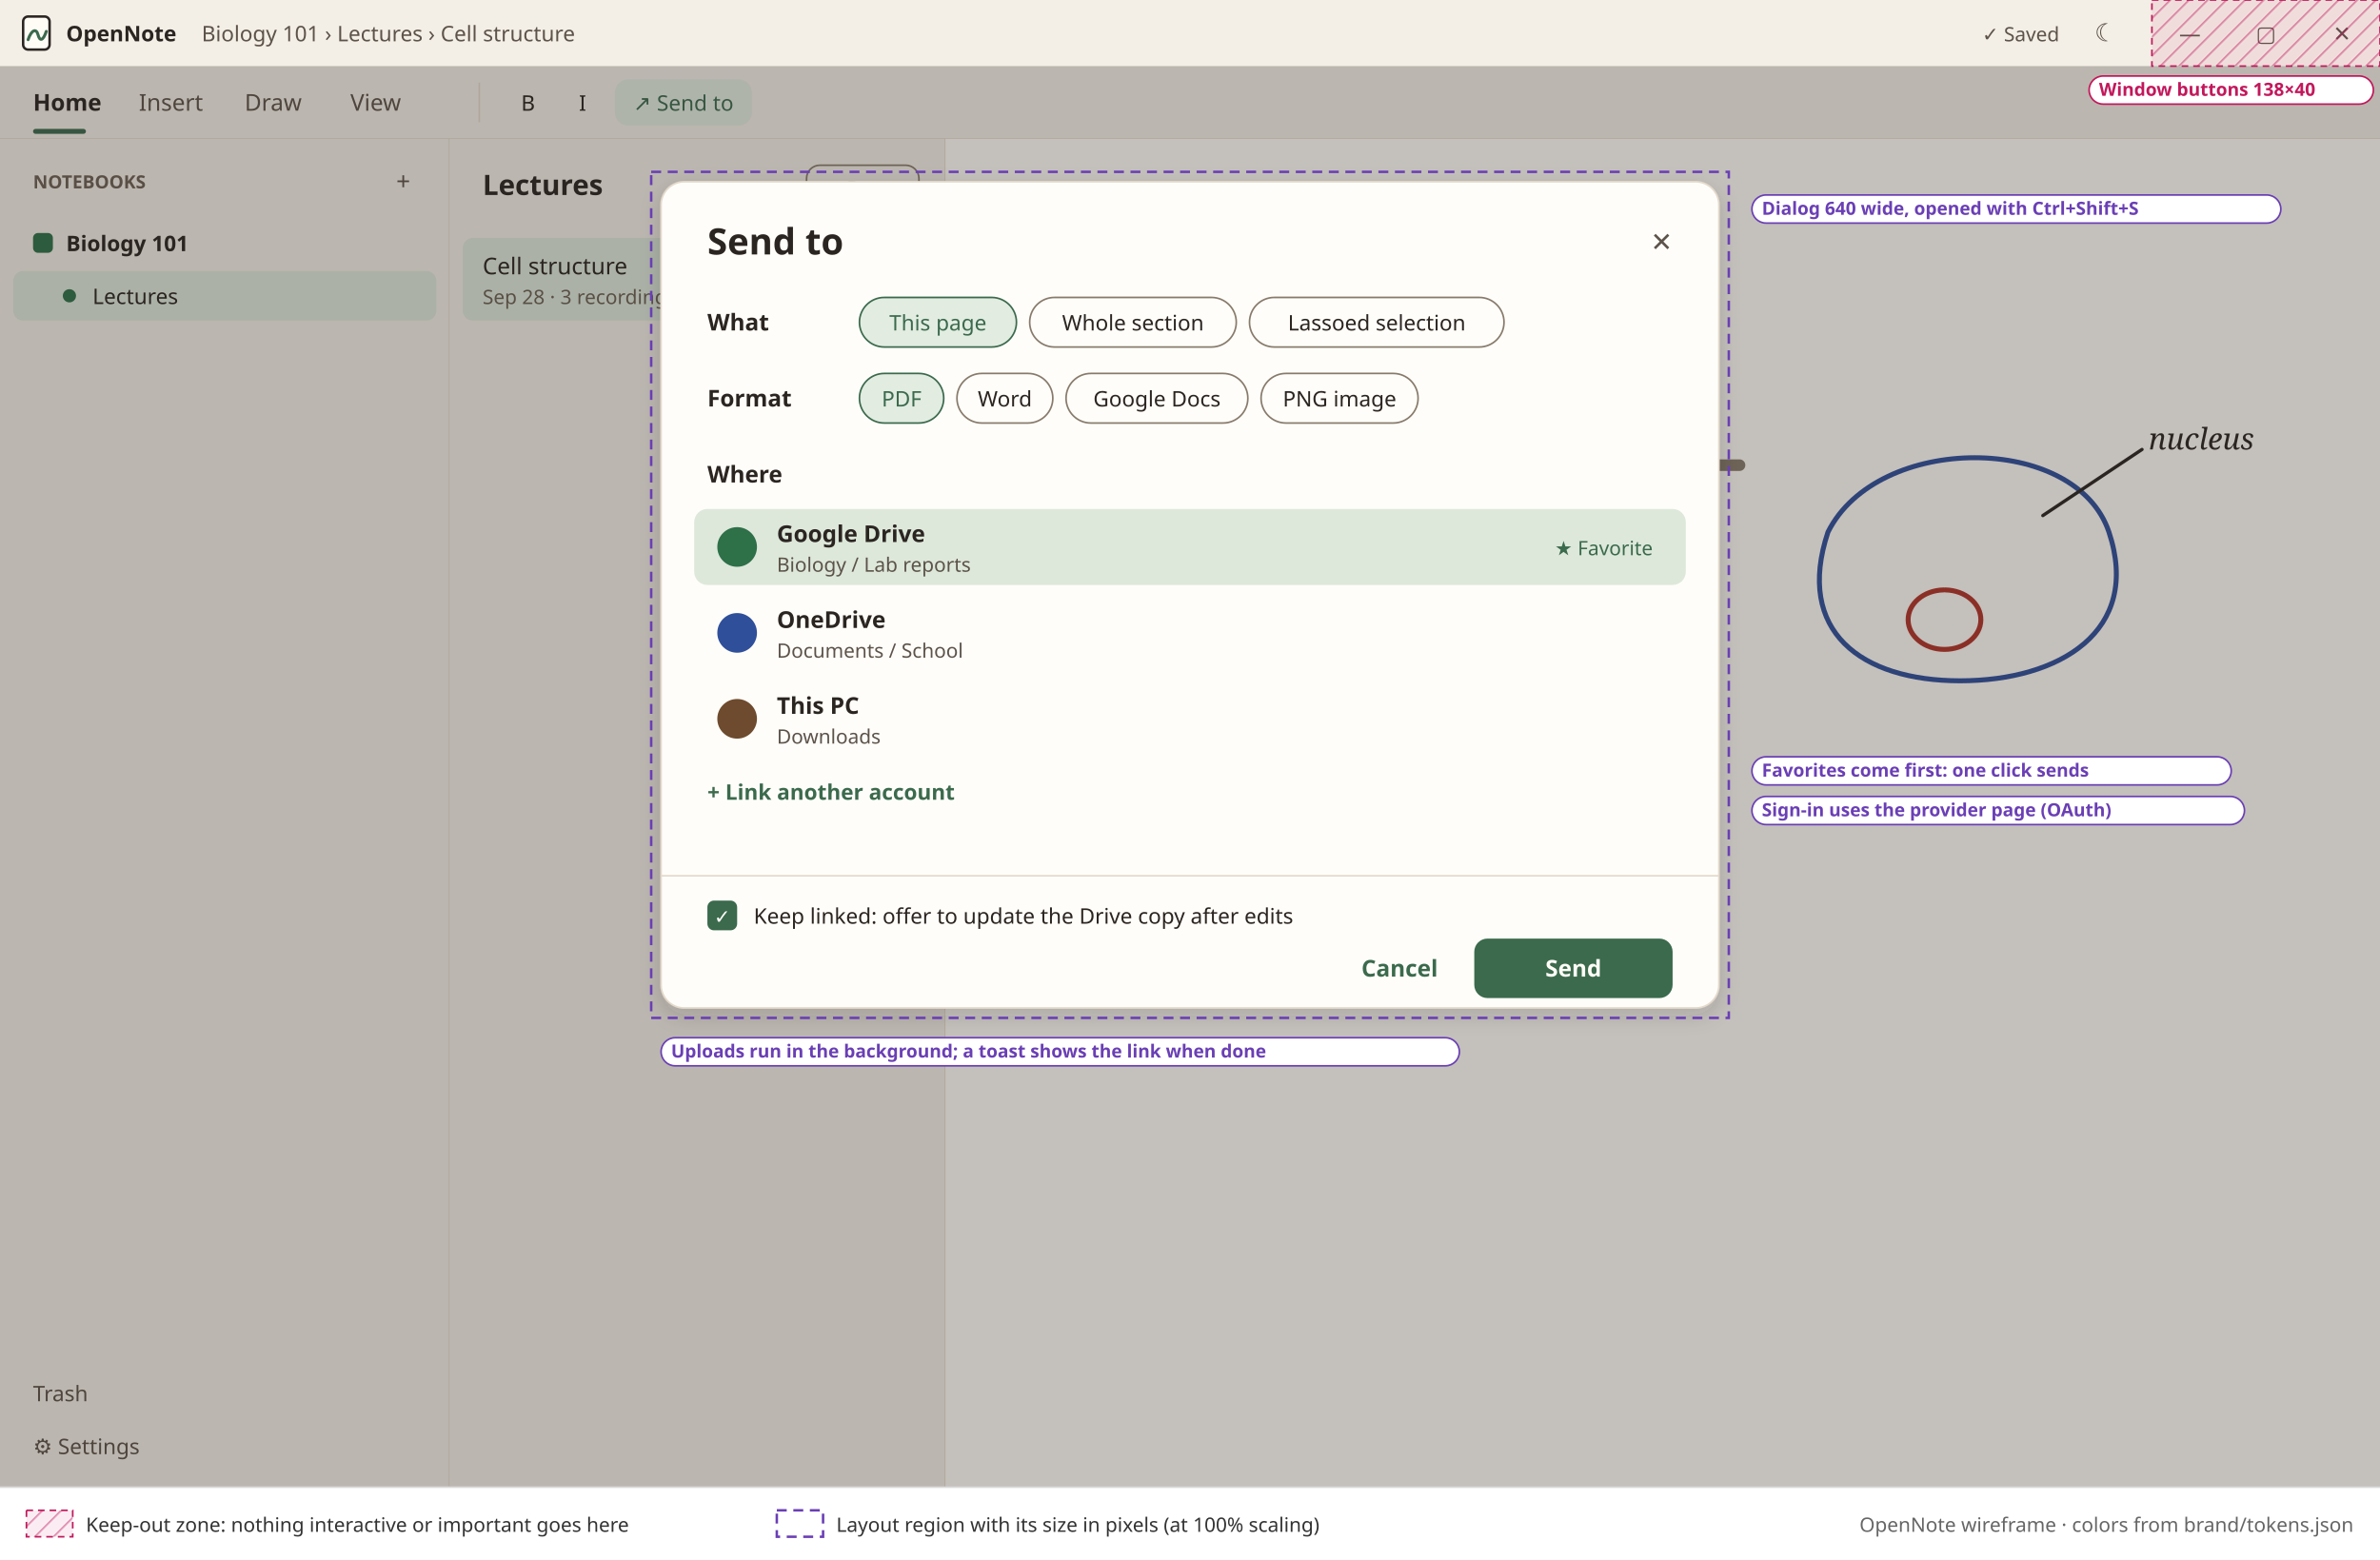
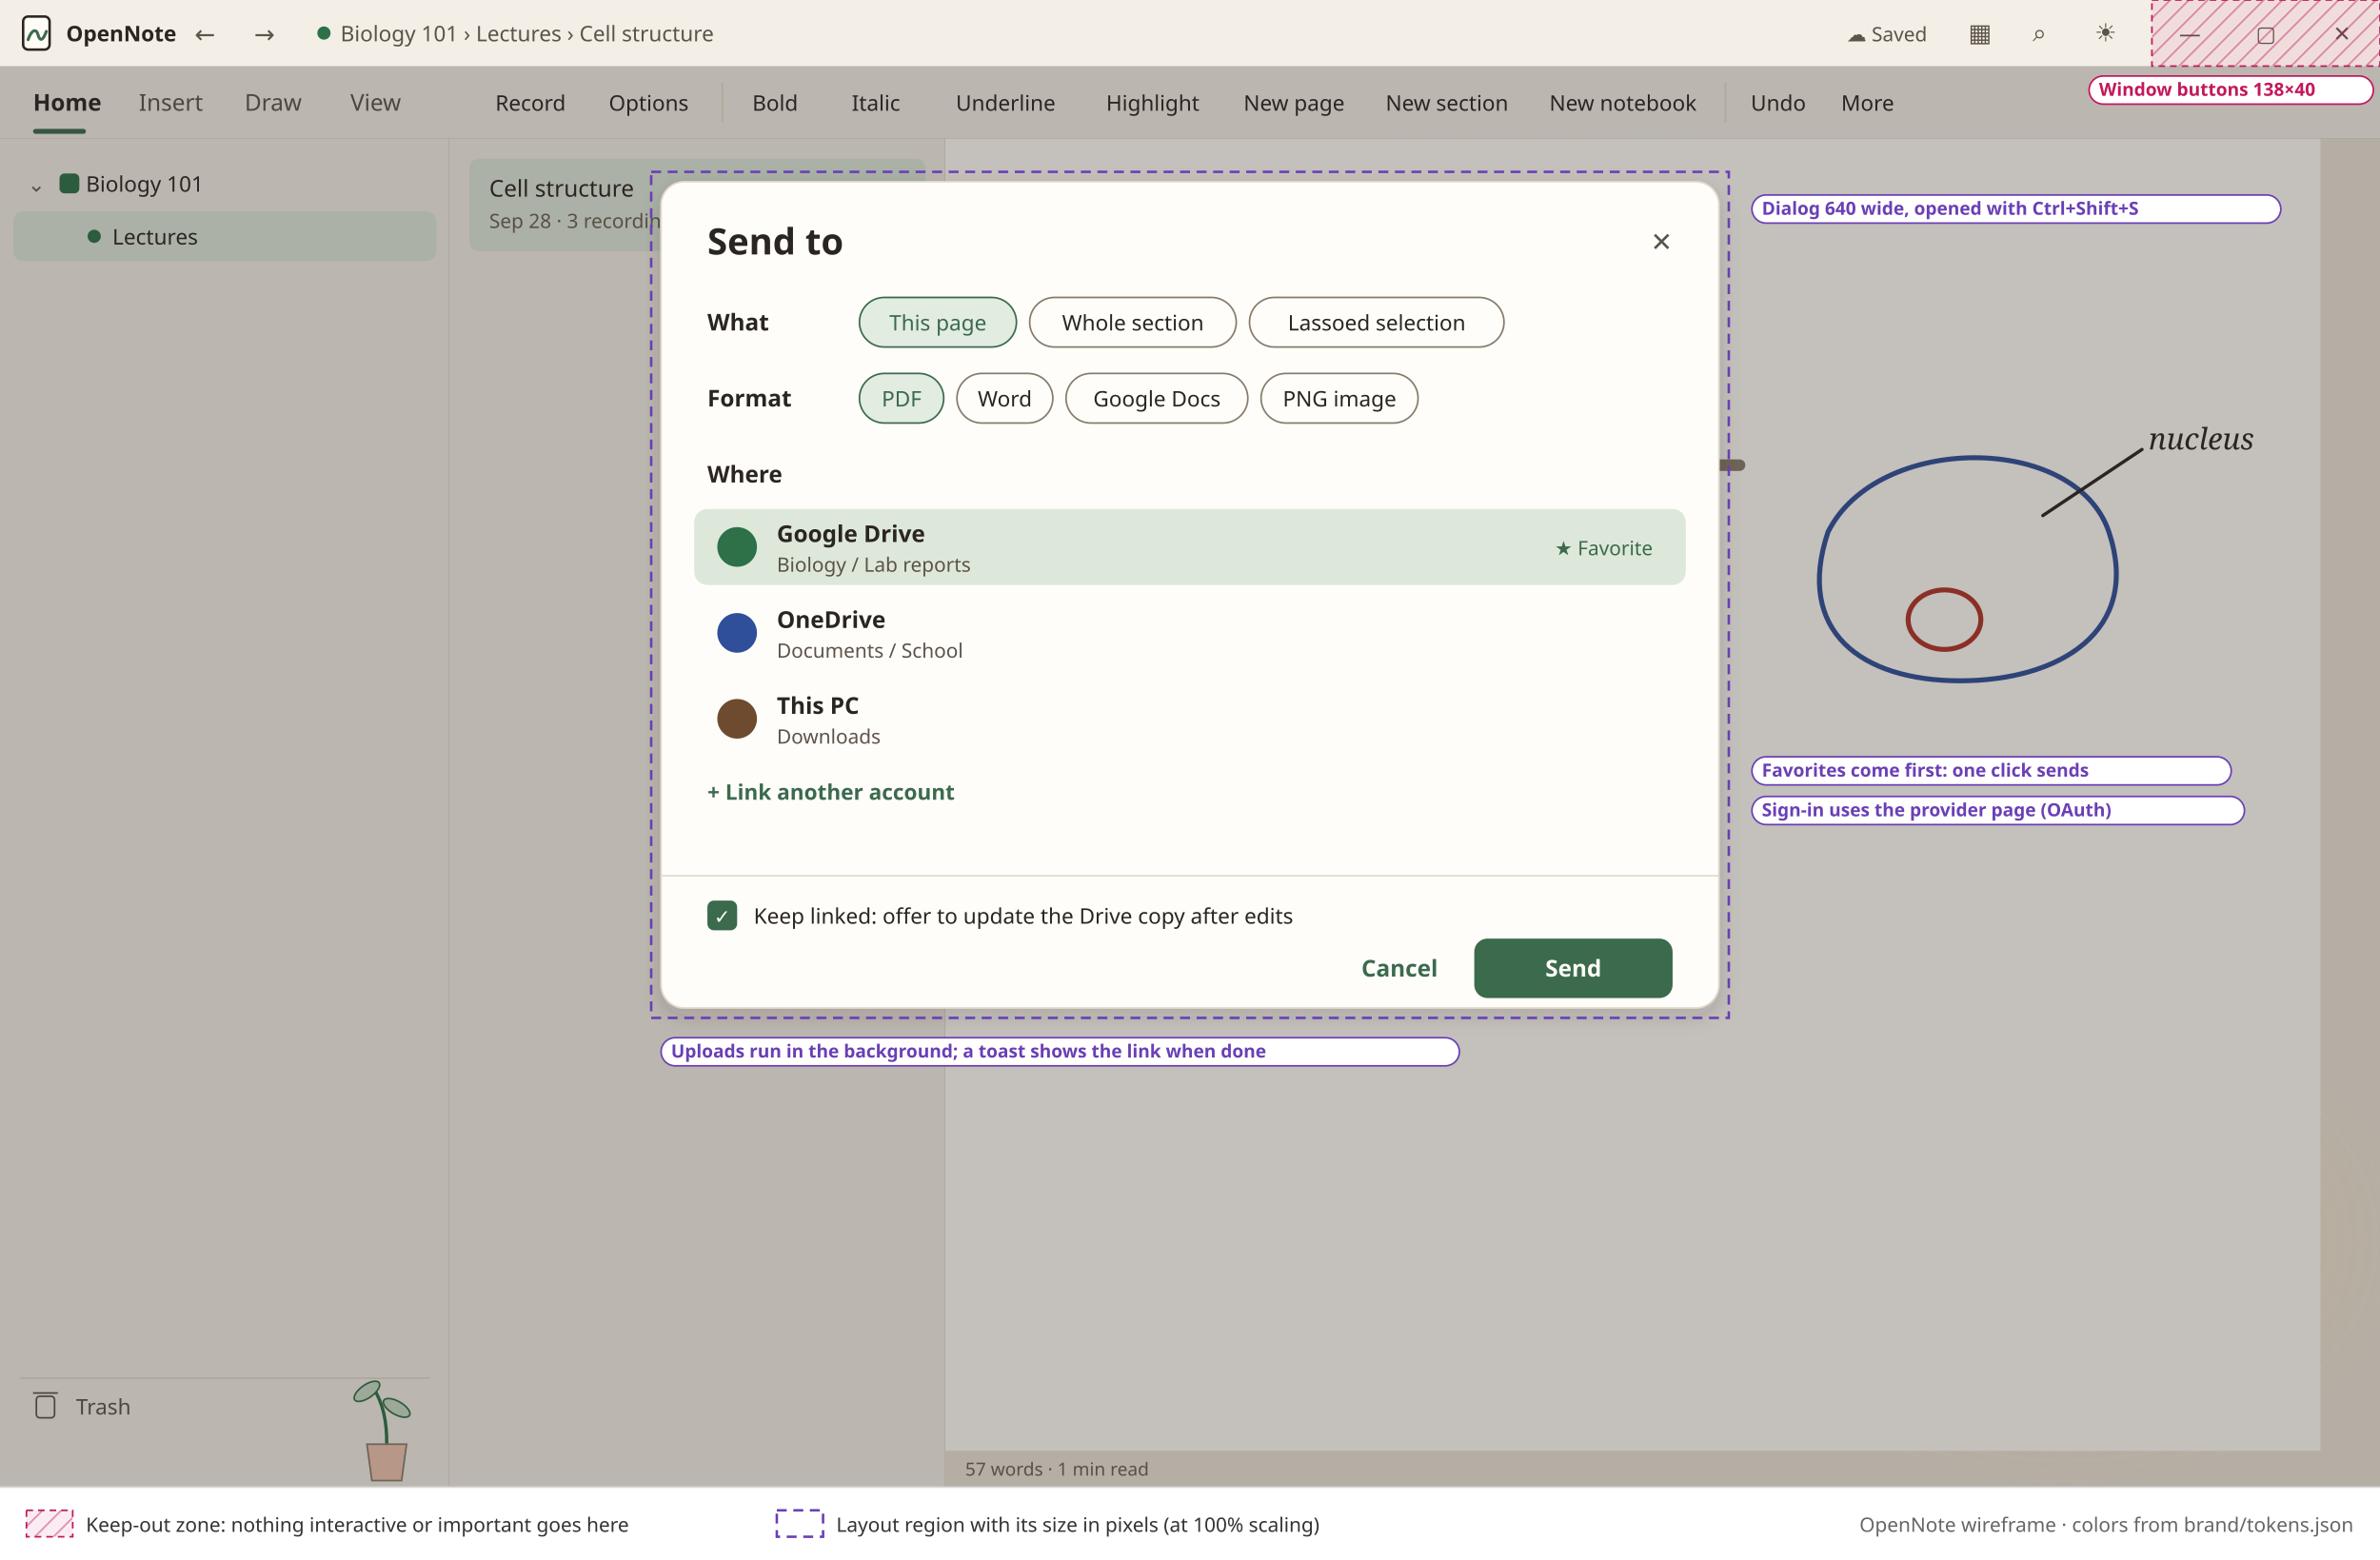
<svg xmlns="http://www.w3.org/2000/svg" viewBox="0 0 1440 944" width="1440" height="944" role="img">
  <defs>
    <pattern id="hatch" width="8" height="8" patternUnits="userSpaceOnUse" patternTransform="rotate(45)">
      <rect width="8" height="8" fill="#C2185B" fill-opacity="0.08" />
      <line x1="0" y1="0" x2="0" y2="8" stroke="#C2185B" stroke-opacity="0.45" stroke-width="2" />
    </pattern>
    <filter id="shadow" x="-10%" y="-10%" width="120%" height="130%">
      <feDropShadow dx="0" dy="4" stdDeviation="6" flood-color="#2B2521" flood-opacity="0.16" />
    </filter>
  </defs>
  <rect x="0" y="0" width="1440" height="900" rx="0" fill="#F3EEE6" />
  <rect x="0" y="0" width="1440" height="40" rx="0" fill="#F3EEE6" />
  <rect x="14" y="10" width="16" height="20" rx="3" fill="#FFFCF6" stroke="#2B2521" stroke-width="1.5" />
  <path d="M17 24c2-6 5-7 6-3s3 4 5-2" fill="none" stroke-linecap="round" stroke-linejoin="round" stroke="#3B6A4D" stroke-width="1.8" />
  <text x="40" y="25" font-size="13" font-weight="600" fill="#2B2521" text-anchor="start" font-family="'Atkinson Hyperlegible Next', 'Segoe UI', system-ui, sans-serif">OpenNote</text>
-   <text x="122" y="25" font-size="13" font-weight="400" fill="#5C534A" text-anchor="start" font-family="'Atkinson Hyperlegible Next', 'Segoe UI', system-ui, sans-serif">Biology 101  ›  Lectures  ›  Cell structure</text>
-   <text x="1274" y="25" font-size="15" font-weight="400" fill="#5C534A" text-anchor="middle" font-family="'Atkinson Hyperlegible Next', 'Segoe UI', system-ui, sans-serif">☾</text>
-   <text x="1246" y="25" font-size="12" font-weight="400" fill="#5C534A" text-anchor="end" font-family="'Atkinson Hyperlegible Next', 'Segoe UI', system-ui, sans-serif">✓ Saved</text>
+   <text x="124" y="26" font-size="15" font-weight="400" fill="#5C534A" text-anchor="middle" font-family="'Atkinson Hyperlegible Next', 'Segoe UI', system-ui, sans-serif">←</text>
+   <text x="160" y="26" font-size="15" font-weight="400" fill="#5C534A" text-anchor="middle" font-family="'Atkinson Hyperlegible Next', 'Segoe UI', system-ui, sans-serif">→</text>
+   <circle cx="196" cy="20" r="4" fill="#2E7048" />
+   <text x="206" y="25" font-size="13" font-weight="400" fill="#5C534A" text-anchor="start" font-family="'Atkinson Hyperlegible Next', 'Segoe UI', system-ui, sans-serif">Biology 101  ›  Lectures  ›  Cell structure</text>
+   <text x="1166" y="25" font-size="12" font-weight="400" fill="#5C534A" text-anchor="end" font-family="'Atkinson Hyperlegible Next', 'Segoe UI', system-ui, sans-serif">☁ Saved</text>
+   <text x="1198" y="25" font-size="15" font-weight="400" fill="#5C534A" text-anchor="middle" font-family="'Atkinson Hyperlegible Next', 'Segoe UI', system-ui, sans-serif">▦</text>
+   <text x="1234" y="25" font-size="15" font-weight="400" fill="#5C534A" text-anchor="middle" font-family="'Atkinson Hyperlegible Next', 'Segoe UI', system-ui, sans-serif">⌕</text>
+   <text x="1274" y="25" font-size="15" font-weight="400" fill="#5C534A" text-anchor="middle" font-family="'Atkinson Hyperlegible Next', 'Segoe UI', system-ui, sans-serif">☀</text>
  <text x="1325" y="25" font-size="13" font-weight="400" fill="#5C534A" text-anchor="middle" font-family="'Atkinson Hyperlegible Next', 'Segoe UI', system-ui, sans-serif">—</text>
  <text x="1371" y="25" font-size="13" font-weight="400" fill="#5C534A" text-anchor="middle" font-family="'Atkinson Hyperlegible Next', 'Segoe UI', system-ui, sans-serif">▢</text>
  <text x="1417" y="25" font-size="13" font-weight="400" fill="#5C534A" text-anchor="middle" font-family="'Atkinson Hyperlegible Next', 'Segoe UI', system-ui, sans-serif">✕</text>
  <rect x="0" y="40" width="1440" height="44" rx="0" fill="#F3EEE6" />
  <line x1="0" y1="84" x2="1440" y2="84" stroke="#E3DACC" />
  <text x="20" y="67" font-size="14" font-weight="600" fill="#2B2521" text-anchor="start" font-family="'Atkinson Hyperlegible Next', 'Segoe UI', system-ui, sans-serif">Home</text>
  <rect x="20" y="78" width="32" height="3" rx="1.5" fill="#3B6A4D" />
  <text x="84" y="67" font-size="14" font-weight="400" fill="#5C534A" text-anchor="start" font-family="'Atkinson Hyperlegible Next', 'Segoe UI', system-ui, sans-serif">Insert</text>
  <text x="148" y="67" font-size="14" font-weight="400" fill="#5C534A" text-anchor="start" font-family="'Atkinson Hyperlegible Next', 'Segoe UI', system-ui, sans-serif">Draw</text>
  <text x="212" y="67" font-size="14" font-weight="400" fill="#5C534A" text-anchor="start" font-family="'Atkinson Hyperlegible Next', 'Segoe UI', system-ui, sans-serif">View</text>
-   <line x1="290" y1="50" x2="290" y2="74" stroke="#E3DACC" />
-   <g data-fit="6" data-center="both">
-     <rect x="306" y="48" width="27" height="28" rx="8" fill="none" />
-     <text x="319.5" y="67" font-size="13" font-weight="400" fill="#2B2521" text-anchor="middle" font-family="'Atkinson Hyperlegible Next', 'Segoe UI', system-ui, sans-serif">B</text>
-   </g>
-   <g data-fit="6" data-center="both">
-     <rect x="339" y="48" width="27" height="28" rx="8" fill="none" />
-     <text x="352.5" y="67" font-size="13" font-weight="400" fill="#2B2521" text-anchor="middle" font-family="'Atkinson Hyperlegible Next', 'Segoe UI', system-ui, sans-serif">I</text>
-   </g>
-   <g data-fit="6" data-center="both">
-     <rect x="372" y="48" width="83" height="28" rx="8" fill="#E2ECE1" />
-     <text x="413.5" y="67" font-size="13" font-weight="400" fill="#3B6A4D" text-anchor="middle" font-family="'Atkinson Hyperlegible Next', 'Segoe UI', system-ui, sans-serif">↗ Send to</text>
+   <g data-fit="6" data-center="both">
+     <rect x="290" y="48" width="62" height="28" rx="8" fill="none" />
+     <text x="321" y="67" font-size="13" font-weight="400" fill="#2B2521" text-anchor="middle" font-family="'Atkinson Hyperlegible Next', 'Segoe UI', system-ui, sans-serif">Record</text>
+   </g>
+   <g data-fit="6" data-center="both">
+     <rect x="358" y="48" width="69" height="28" rx="8" fill="none" />
+     <text x="392.5" y="67" font-size="13" font-weight="400" fill="#2B2521" text-anchor="middle" font-family="'Atkinson Hyperlegible Next', 'Segoe UI', system-ui, sans-serif">Options</text>
+   </g>
+   <line x1="437" y1="50" x2="437" y2="74" stroke="#E3DACC" />
+   <g data-fit="6" data-center="both">
+     <rect x="445" y="48" width="48" height="28" rx="8" fill="none" />
+     <text x="469" y="67" font-size="13" font-weight="400" fill="#2B2521" text-anchor="middle" font-family="'Atkinson Hyperlegible Next', 'Segoe UI', system-ui, sans-serif">Bold</text>
+   </g>
+   <g data-fit="6" data-center="both">
+     <rect x="499" y="48" width="62" height="28" rx="8" fill="none" />
+     <text x="530" y="67" font-size="13" font-weight="400" fill="#2B2521" text-anchor="middle" font-family="'Atkinson Hyperlegible Next', 'Segoe UI', system-ui, sans-serif">Italic</text>
+   </g>
+   <g data-fit="6" data-center="both">
+     <rect x="567" y="48" width="83" height="28" rx="8" fill="none" />
+     <text x="608.5" y="67" font-size="13" font-weight="400" fill="#2B2521" text-anchor="middle" font-family="'Atkinson Hyperlegible Next', 'Segoe UI', system-ui, sans-serif">Underline</text>
+   </g>
+   <g data-fit="6" data-center="both">
+     <rect x="656" y="48" width="83" height="28" rx="8" fill="none" />
+     <text x="697.5" y="67" font-size="13" font-weight="400" fill="#2B2521" text-anchor="middle" font-family="'Atkinson Hyperlegible Next', 'Segoe UI', system-ui, sans-serif">Highlight</text>
+   </g>
+   <g data-fit="6" data-center="both">
+     <rect x="745" y="48" width="76" height="28" rx="8" fill="none" />
+     <text x="783" y="67" font-size="13" font-weight="400" fill="#2B2521" text-anchor="middle" font-family="'Atkinson Hyperlegible Next', 'Segoe UI', system-ui, sans-serif">New page</text>
+   </g>
+   <g data-fit="6" data-center="both">
+     <rect x="827" y="48" width="97" height="28" rx="8" fill="none" />
+     <text x="875.5" y="67" font-size="13" font-weight="400" fill="#2B2521" text-anchor="middle" font-family="'Atkinson Hyperlegible Next', 'Segoe UI', system-ui, sans-serif">New section</text>
+   </g>
+   <g data-fit="6" data-center="both">
+     <rect x="930" y="48" width="104" height="28" rx="8" fill="none" />
+     <text x="982" y="67" font-size="13" font-weight="400" fill="#2B2521" text-anchor="middle" font-family="'Atkinson Hyperlegible Next', 'Segoe UI', system-ui, sans-serif">New notebook</text>
+   </g>
+   <line x1="1044" y1="50" x2="1044" y2="74" stroke="#E3DACC" />
+   <g data-fit="6" data-center="both">
+     <rect x="1052" y="48" width="48" height="28" rx="8" fill="none" />
+     <text x="1076" y="67" font-size="13" font-weight="400" fill="#2B2521" text-anchor="middle" font-family="'Atkinson Hyperlegible Next', 'Segoe UI', system-ui, sans-serif">Undo</text>
+   </g>
+   <g data-fit="6" data-center="both">
+     <rect x="1106" y="48" width="48" height="28" rx="8" fill="none" />
+     <text x="1130" y="67" font-size="13" font-weight="400" fill="#2B2521" text-anchor="middle" font-family="'Atkinson Hyperlegible Next', 'Segoe UI', system-ui, sans-serif">More</text>
  </g>
  <rect x="0" y="84" width="272" height="816" rx="0" fill="#F3EEE6" />
  <line x1="272" y1="84" x2="272" y2="900" stroke="#E3DACC" />
-   <text x="20" y="114" font-size="11" font-weight="700" fill="#6B6054" text-anchor="start" font-family="'Atkinson Hyperlegible Next', 'Segoe UI', system-ui, sans-serif">NOTEBOOKS</text>
-   <text x="244" y="115" font-size="15" font-weight="400" fill="#5C534A" text-anchor="middle" font-family="'Atkinson Hyperlegible Next', 'Segoe UI', system-ui, sans-serif">+</text>
-   <rect x="20" y="141" width="12" height="12" rx="3" fill="#2E7048" />
-   <text x="40" y="152" font-size="13" font-weight="600" fill="#2B2521" text-anchor="start" font-family="'Atkinson Hyperlegible Next', 'Segoe UI', system-ui, sans-serif">Biology 101</text>
-   <rect x="8" y="164" width="256" height="30" rx="6" fill="#DDE8DA" />
-   <circle cx="42" cy="179" r="4" fill="#2E7048" />
-   <text x="56" y="184" font-size="13" font-weight="400" fill="#2B2521" text-anchor="start" font-family="'Atkinson Hyperlegible Next', 'Segoe UI', system-ui, sans-serif">Lectures</text>
-   <text x="20" y="848" font-size="13" font-weight="400" fill="#5C534A" text-anchor="start" font-family="'Atkinson Hyperlegible Next', 'Segoe UI', system-ui, sans-serif">Trash</text>
-   <text x="20" y="880" font-size="13" font-weight="400" fill="#5C534A" text-anchor="start" font-family="'Atkinson Hyperlegible Next', 'Segoe UI', system-ui, sans-serif">⚙ Settings</text>
+   <text x="22" y="116" font-size="13" font-weight="400" fill="#6B6054" text-anchor="middle" font-family="'Atkinson Hyperlegible Next', 'Segoe UI', system-ui, sans-serif">⌄</text>
+   <rect x="36" y="105" width="12" height="12" rx="3" fill="#2E7048" />
+   <text x="52" y="116" font-size="13" font-weight="400" fill="#2B2521" text-anchor="start" font-family="'Atkinson Hyperlegible Next', 'Segoe UI', system-ui, sans-serif">Biology 101</text>
+   <rect x="8" y="128" width="256" height="30" rx="6" fill="#DDE8DA" />
+   <circle cx="57" cy="143" r="4" fill="#2E7048" />
+   <text x="68" y="148" font-size="13" font-weight="400" fill="#2B2521" text-anchor="start" font-family="'Atkinson Hyperlegible Next', 'Segoe UI', system-ui, sans-serif">Lectures</text>
+   <line x1="12" y1="834" x2="260" y2="834" stroke="#E3DACC" />
+   <rect x="22" y="845" width="11" height="13" rx="2" fill="none" stroke="#5C534A" stroke-width="1" />
+   <line x1="20" y1="843" x2="35" y2="843" stroke="#5C534A" />
+   <text x="46" y="856" font-size="13" font-weight="400" fill="#5C534A" text-anchor="start" font-family="'Atkinson Hyperlegible Next', 'Segoe UI', system-ui, sans-serif">Trash</text>
+   <path d="M234 874c0-14-2-24-8-34" fill="none" stroke-linecap="round" stroke-linejoin="round" stroke="#2E7048" stroke-width="2" />
+   <ellipse cx="222" cy="842" rx="9" ry="4" transform="rotate(-35 222 842)" fill="#C8DCC6" stroke="#2E7048" />
+   <ellipse cx="240" cy="852" rx="9" ry="4" transform="rotate(30 240 852)" fill="#C8DCC6" stroke="#2E7048" />
+   <path d="M222 874h24l-3 22h-18z" fill="#EDC3AF" stroke="#877B6C" />
  <rect x="272" y="84" width="300" height="816" rx="0" fill="#F3EEE6" />
  <line x1="572" y1="84" x2="572" y2="900" stroke="#E3DACC" />
-   <text x="292" y="118" font-size="17" font-weight="600" fill="#2B2521" text-anchor="start" font-family="'Atkinson Hyperlegible Next', 'Segoe UI', system-ui, sans-serif">Lectures</text>
-   <rect x="488" y="100" width="68" height="28" rx="8" fill="none" stroke="#877B6C" stroke-width="1" />
-   <text x="522" y="119" font-size="13" font-weight="400" fill="#2B2521" text-anchor="middle" font-family="'Atkinson Hyperlegible Next', 'Segoe UI', system-ui, sans-serif">+ Page</text>
-   <rect x="280" y="144" width="284" height="50" rx="6" fill="#DDE8DA" />
-   <text x="292" y="166" font-size="14" font-weight="500" fill="#2B2521" text-anchor="start" font-family="'Atkinson Hyperlegible Next', 'Segoe UI', system-ui, sans-serif">Cell structure</text>
-   <text x="292" y="184" font-size="12" font-weight="400" fill="#6B6054" text-anchor="start" font-family="'Atkinson Hyperlegible Next', 'Segoe UI', system-ui, sans-serif">Sep 28 · 3 recordings</text>
-   <rect x="572" y="84" width="868" height="816" rx="0" fill="#FFFCF6" />
-   <text x="636" y="172" font-size="30" font-weight="600" fill="#2B2521" text-anchor="start" font-family="'Atkinson Hyperlegible Next', 'Segoe UI', system-ui, sans-serif">Cell structure</text>
-   <text x="636" y="198" font-size="13" font-weight="400" fill="#6B6054" text-anchor="start" font-family="'Atkinson Hyperlegible Next', 'Segoe UI', system-ui, sans-serif">Sunday, Sep 28, 2026 · 10:05 AM</text>
+   <rect x="284" y="96" width="276" height="56" rx="6" fill="#DDE8DA" />
+   <text x="296" y="119" font-size="14" font-weight="500" fill="#2B2521" text-anchor="start" font-family="'Atkinson Hyperlegible Next', 'Segoe UI', system-ui, sans-serif">Cell structure</text>
+   <text x="296" y="138" font-size="12" font-weight="400" fill="#6B6054" text-anchor="start" font-family="'Atkinson Hyperlegible Next', 'Segoe UI', system-ui, sans-serif">Sep 28 · 3 recordings</text>
+   <defs>
+     <radialGradient id="ambient10" cx="0" cy="0" r="1" gradientUnits="userSpaceOnUse" gradientTransform="translate(572 84) scale(608 653)">
+       <stop offset="0" stop-color="#FFF0D4" />
+       <stop offset="1" stop-color="#FFF0D4" stop-opacity="0" />
+     </radialGradient>
+     <radialGradient id="ambient10p">
+       <stop offset="0" stop-color="#FCE4B8" />
+       <stop offset="1" stop-color="#FCE4B8" stop-opacity="0" />
+     </radialGradient>
+   </defs>
+   <rect x="572" y="84" width="868" height="816" rx="0" fill="#EAE3D8" />
+   <rect x="572" y="84" width="868" height="816" fill="url(#ambient10)" />
+   <ellipse cx="1250" cy="750" rx="210" ry="150" fill="url(#ambient10p)" opacity="0.9" />
+   <rect x="572" y="84" width="832" height="794" rx="0" fill="#FFFCF6" />
+   <text x="584" y="893" font-size="11" font-weight="400" fill="#6B6054" text-anchor="start" font-family="'Atkinson Hyperlegible Next', 'Segoe UI', system-ui, sans-serif">57 words · 1 min read</text>
+   <text x="636" y="172" font-size="30" font-weight="700" fill="#2B2521" text-anchor="start" font-family="Literata, Cambria, Georgia, serif">Cell structure</text>
+   <rect x="636" y="184" width="48" height="2" rx="0" fill="#A9502F" />
+   <text x="636" y="206" font-size="11" font-weight="400" fill="#6B6054" text-anchor="start" font-family="'Atkinson Hyperlegible Next', 'Segoe UI', system-ui, sans-serif">Changed Sep 28, 2026</text>
  <text x="636" y="244" font-size="20" font-weight="600" fill="#2B2521" text-anchor="start" font-family="'Atkinson Hyperlegible Next', 'Segoe UI', system-ui, sans-serif">Organelles</text>
  <rect x="636" y="262" width="380" height="7" rx="3.5" fill="#877B6C" />
  <rect x="636" y="278" width="420" height="7" rx="3.5" fill="#877B6C" />
  <rect x="636" y="294" width="350" height="7" rx="3.5" fill="#877B6C" />
  <rect x="636" y="310" width="300" height="7" rx="3.5" fill="#877B6C" />
  <path d="M1106 322c30-60 150-60 170 0s-30 90-90 90-100-30-80-90z" fill="none" stroke-linecap="round" stroke-linejoin="round" stroke="#2F4F9A" stroke-width="3" />
  <path d="M1176 357a22 18 0 1 0 1 0" fill="none" stroke-linecap="round" stroke-linejoin="round" stroke="#B0342A" stroke-width="3" />
  <path d="M1236 312l60-40" fill="none" stroke-linecap="round" stroke-linejoin="round" stroke="#2B2521" stroke-width="2" />
  <text x="1300" y="272" font-size="18" font-weight="400" fill="#2B2521" text-anchor="start" font-family="Literata, Cambria, Georgia, serif" font-style="italic">nucleus</text>
  <text x="636" y="362" font-size="20" font-weight="600" fill="#2B2521" text-anchor="start" font-family="'Atkinson Hyperlegible Next', 'Segoe UI', system-ui, sans-serif">Key terms</text>
  <rect x="634" y="376" width="150" height="20" rx="3" fill="#F2CF4A66" />
  <rect x="636" y="383" width="140" height="7" rx="3.5" fill="#877B6C" />
  <rect x="636" y="399" width="360" height="7" rx="3.5" fill="#877B6C" />
  <rect x="636" y="415" width="330" height="7" rx="3.5" fill="#877B6C" />
  <rect x="0" y="40" width="1440" height="860" rx="0" fill="#2B2521" fill-opacity="0.28" />
  <rect x="400" y="110" width="640" height="500" rx="14" fill="#FFFDF9" stroke="#E3DACC" stroke-width="1" filter="url(#shadow)" />
  <text x="428" y="154" font-size="22" font-weight="600" fill="#2B2521" text-anchor="start" font-family="'Atkinson Hyperlegible Next', 'Segoe UI', system-ui, sans-serif">Send to</text>
  <text x="1012" y="152" font-size="16" font-weight="400" fill="#5C534A" text-anchor="end" font-family="'Atkinson Hyperlegible Next', 'Segoe UI', system-ui, sans-serif">✕</text>
  <text x="428" y="200" font-size="14" font-weight="600" fill="#2B2521" text-anchor="start" font-family="'Atkinson Hyperlegible Next', 'Segoe UI', system-ui, sans-serif">What</text>
  <g data-fit="6" data-center="both">
    <rect x="520" y="180" width="95" height="30" rx="15" fill="#E2ECE1" stroke="#3B6A4D" stroke-width="1" />
    <text x="567.5" y="200" font-size="13" font-weight="400" fill="#3B6A4D" text-anchor="middle" font-family="'Atkinson Hyperlegible Next', 'Segoe UI', system-ui, sans-serif">This page</text>
  </g>
  <g data-fit="6" data-center="both">
    <rect x="623" y="180" width="125" height="30" rx="15" fill="none" stroke="#877B6C" stroke-width="1" />
    <text x="685.5" y="200" font-size="13" font-weight="400" fill="#2B2521" text-anchor="middle" font-family="'Atkinson Hyperlegible Next', 'Segoe UI', system-ui, sans-serif">Whole section</text>
  </g>
  <g data-fit="6" data-center="both">
    <rect x="756" y="180" width="154" height="30" rx="15" fill="none" stroke="#877B6C" stroke-width="1" />
    <text x="833" y="200" font-size="13" font-weight="400" fill="#2B2521" text-anchor="middle" font-family="'Atkinson Hyperlegible Next', 'Segoe UI', system-ui, sans-serif">Lassoed selection</text>
  </g>
  <text x="428" y="246" font-size="14" font-weight="600" fill="#2B2521" text-anchor="start" font-family="'Atkinson Hyperlegible Next', 'Segoe UI', system-ui, sans-serif">Format</text>
  <g data-fit="6" data-center="both">
    <rect x="520" y="226" width="51" height="30" rx="15" fill="#E2ECE1" stroke="#3B6A4D" stroke-width="1" />
    <text x="545.5" y="246" font-size="13" font-weight="400" fill="#3B6A4D" text-anchor="middle" font-family="'Atkinson Hyperlegible Next', 'Segoe UI', system-ui, sans-serif">PDF</text>
  </g>
  <g data-fit="6" data-center="both">
    <rect x="579" y="226" width="58" height="30" rx="15" fill="none" stroke="#877B6C" stroke-width="1" />
    <text x="608" y="246" font-size="13" font-weight="400" fill="#2B2521" text-anchor="middle" font-family="'Atkinson Hyperlegible Next', 'Segoe UI', system-ui, sans-serif">Word</text>
  </g>
  <g data-fit="6" data-center="both">
    <rect x="645" y="226" width="110" height="30" rx="15" fill="none" stroke="#877B6C" stroke-width="1" />
    <text x="700" y="246" font-size="13" font-weight="400" fill="#2B2521" text-anchor="middle" font-family="'Atkinson Hyperlegible Next', 'Segoe UI', system-ui, sans-serif">Google Docs</text>
  </g>
  <g data-fit="6" data-center="both">
    <rect x="763" y="226" width="95" height="30" rx="15" fill="none" stroke="#877B6C" stroke-width="1" />
    <text x="810.5" y="246" font-size="13" font-weight="400" fill="#2B2521" text-anchor="middle" font-family="'Atkinson Hyperlegible Next', 'Segoe UI', system-ui, sans-serif">PNG image</text>
  </g>
  <text x="428" y="292" font-size="14" font-weight="600" fill="#2B2521" text-anchor="start" font-family="'Atkinson Hyperlegible Next', 'Segoe UI', system-ui, sans-serif">Where</text>
  <rect x="420" y="308" width="600" height="46" rx="8" fill="#DDE8DA" />
  <circle cx="446" cy="331" r="12" fill="#2E7048" />
  <text x="470" y="328" font-size="14" font-weight="600" fill="#2B2521" text-anchor="start" font-family="'Atkinson Hyperlegible Next', 'Segoe UI', system-ui, sans-serif">Google Drive</text>
  <text x="470" y="346" font-size="12" font-weight="400" fill="#5C534A" text-anchor="start" font-family="'Atkinson Hyperlegible Next', 'Segoe UI', system-ui, sans-serif">Biology / Lab reports</text>
  <text x="1000" y="336" font-size="12" font-weight="400" fill="#3B6A4D" text-anchor="end" font-family="'Atkinson Hyperlegible Next', 'Segoe UI', system-ui, sans-serif">★ Favorite</text>
  <circle cx="446" cy="383" r="12" fill="#2F4F9A" />
  <text x="470" y="380" font-size="14" font-weight="600" fill="#2B2521" text-anchor="start" font-family="'Atkinson Hyperlegible Next', 'Segoe UI', system-ui, sans-serif">OneDrive</text>
  <text x="470" y="398" font-size="12" font-weight="400" fill="#5C534A" text-anchor="start" font-family="'Atkinson Hyperlegible Next', 'Segoe UI', system-ui, sans-serif">Documents / School</text>
  <circle cx="446" cy="435" r="12" fill="#6E4B2E" />
  <text x="470" y="432" font-size="14" font-weight="600" fill="#2B2521" text-anchor="start" font-family="'Atkinson Hyperlegible Next', 'Segoe UI', system-ui, sans-serif">This PC</text>
  <text x="470" y="450" font-size="12" font-weight="400" fill="#5C534A" text-anchor="start" font-family="'Atkinson Hyperlegible Next', 'Segoe UI', system-ui, sans-serif">Downloads</text>
  <text x="428" y="484" font-size="13" font-weight="600" fill="#3B6A4D" text-anchor="start" font-family="'Atkinson Hyperlegible Next', 'Segoe UI', system-ui, sans-serif">+ Link another account</text>
  <line x1="400" y1="530" x2="1040" y2="530" stroke="#E3DACC" />
  <rect x="428" y="545" width="18" height="18" rx="4" fill="#3B6A4D" />
  <text x="437" y="559" font-size="12" font-weight="700" fill="#FFFCF6" text-anchor="middle" font-family="'Atkinson Hyperlegible Next', 'Segoe UI', system-ui, sans-serif">✓</text>
  <text x="456" y="559" font-size="13" font-weight="400" fill="#2B2521" text-anchor="start" font-family="'Atkinson Hyperlegible Next', 'Segoe UI', system-ui, sans-serif">Keep linked: offer to update the Drive copy after edits</text>
  <text x="870" y="591" font-size="14" font-weight="600" fill="#3B6A4D" text-anchor="end" font-family="'Atkinson Hyperlegible Next', 'Segoe UI', system-ui, sans-serif">Cancel</text>
  <g data-fit="8" data-center="both">
    <rect x="892" y="568" width="120" height="36" rx="8" fill="#3B6A4D" />
    <text x="952" y="591" font-size="14" font-weight="600" fill="#FFFCF6" text-anchor="middle" font-family="'Atkinson Hyperlegible Next', 'Segoe UI', system-ui, sans-serif">Send</text>
  </g>
  <g pointer-events="none">
    <rect x="1302" y="0" width="138" height="40" rx="0" fill="url(#hatch)" stroke="#C2185B" stroke-width="1" stroke-dasharray="4 3" />
  </g>
  <g data-fit="4" pointer-events="none">
    <rect x="1264" y="46" width="172" height="17" rx="8.5" fill="#FFFFFF" stroke="#C2185B" stroke-width="1" />
    <text x="1270" y="58" font-size="11" font-weight="600" fill="#C2185B" text-anchor="start" font-family="'Atkinson Hyperlegible Next', 'Segoe UI', system-ui, sans-serif">Window buttons 138×40</text>
  </g>
  <g pointer-events="none">
    <rect x="394" y="104" width="652" height="512" rx="0" fill="none" stroke="#6A3FB5" stroke-width="1.5" stroke-dasharray="6 4" />
  </g>
  <g data-fit="4" pointer-events="none">
    <rect x="1060" y="118" width="320" height="17" rx="8.5" fill="#FFFFFF" stroke="#6A3FB5" stroke-width="1" />
    <text x="1066" y="130" font-size="11" font-weight="600" fill="#6A3FB5" text-anchor="start" font-family="'Atkinson Hyperlegible Next', 'Segoe UI', system-ui, sans-serif">Dialog 640 wide, opened with Ctrl+Shift+S</text>
  </g>
  <g data-fit="4" pointer-events="none">
    <rect x="1060" y="458" width="290" height="17" rx="8.5" fill="#FFFFFF" stroke="#6A3FB5" stroke-width="1" />
    <text x="1066" y="470" font-size="11" font-weight="600" fill="#6A3FB5" text-anchor="start" font-family="'Atkinson Hyperlegible Next', 'Segoe UI', system-ui, sans-serif">Favorites come first: one click sends</text>
  </g>
  <g data-fit="4" pointer-events="none">
    <rect x="1060" y="482" width="298" height="17" rx="8.5" fill="#FFFFFF" stroke="#6A3FB5" stroke-width="1" />
    <text x="1066" y="494" font-size="11" font-weight="600" fill="#6A3FB5" text-anchor="start" font-family="'Atkinson Hyperlegible Next', 'Segoe UI', system-ui, sans-serif">Sign-in uses the provider page (OAuth)</text>
  </g>
  <g data-fit="4" pointer-events="none">
    <rect x="400" y="628" width="483" height="17" rx="8.5" fill="#FFFFFF" stroke="#6A3FB5" stroke-width="1" />
    <text x="406" y="640" font-size="11" font-weight="600" fill="#6A3FB5" text-anchor="start" font-family="'Atkinson Hyperlegible Next', 'Segoe UI', system-ui, sans-serif">Uploads run in the background; a toast shows the link when done</text>
  </g>
  <rect x="0" y="900" width="1440" height="44" rx="0" fill="#FFFFFF" />
  <line x1="0" y1="900" x2="1440" y2="900" stroke="#D9D9D9" />
  <rect x="16" y="914" width="28" height="16" rx="0" fill="url(#hatch)" stroke="#C2185B" stroke-width="1" stroke-dasharray="4 3" />
  <text x="52" y="927" font-size="12" font-weight="400" fill="#333" text-anchor="start" font-family="'Atkinson Hyperlegible Next', 'Segoe UI', system-ui, sans-serif">Keep-out zone: nothing interactive or important goes here</text>
  <rect x="470" y="914" width="28" height="16" rx="0" fill="none" stroke="#6A3FB5" stroke-width="1.5" stroke-dasharray="6 4" />
  <text x="506" y="927" font-size="12" font-weight="400" fill="#333" text-anchor="start" font-family="'Atkinson Hyperlegible Next', 'Segoe UI', system-ui, sans-serif">Layout region with its size in pixels (at 100% scaling)</text>
  <text x="1424" y="927" font-size="12" font-weight="400" fill="#666" text-anchor="end" font-family="'Atkinson Hyperlegible Next', 'Segoe UI', system-ui, sans-serif">OpenNote wireframe · colors from brand/tokens.json</text>
</svg>
